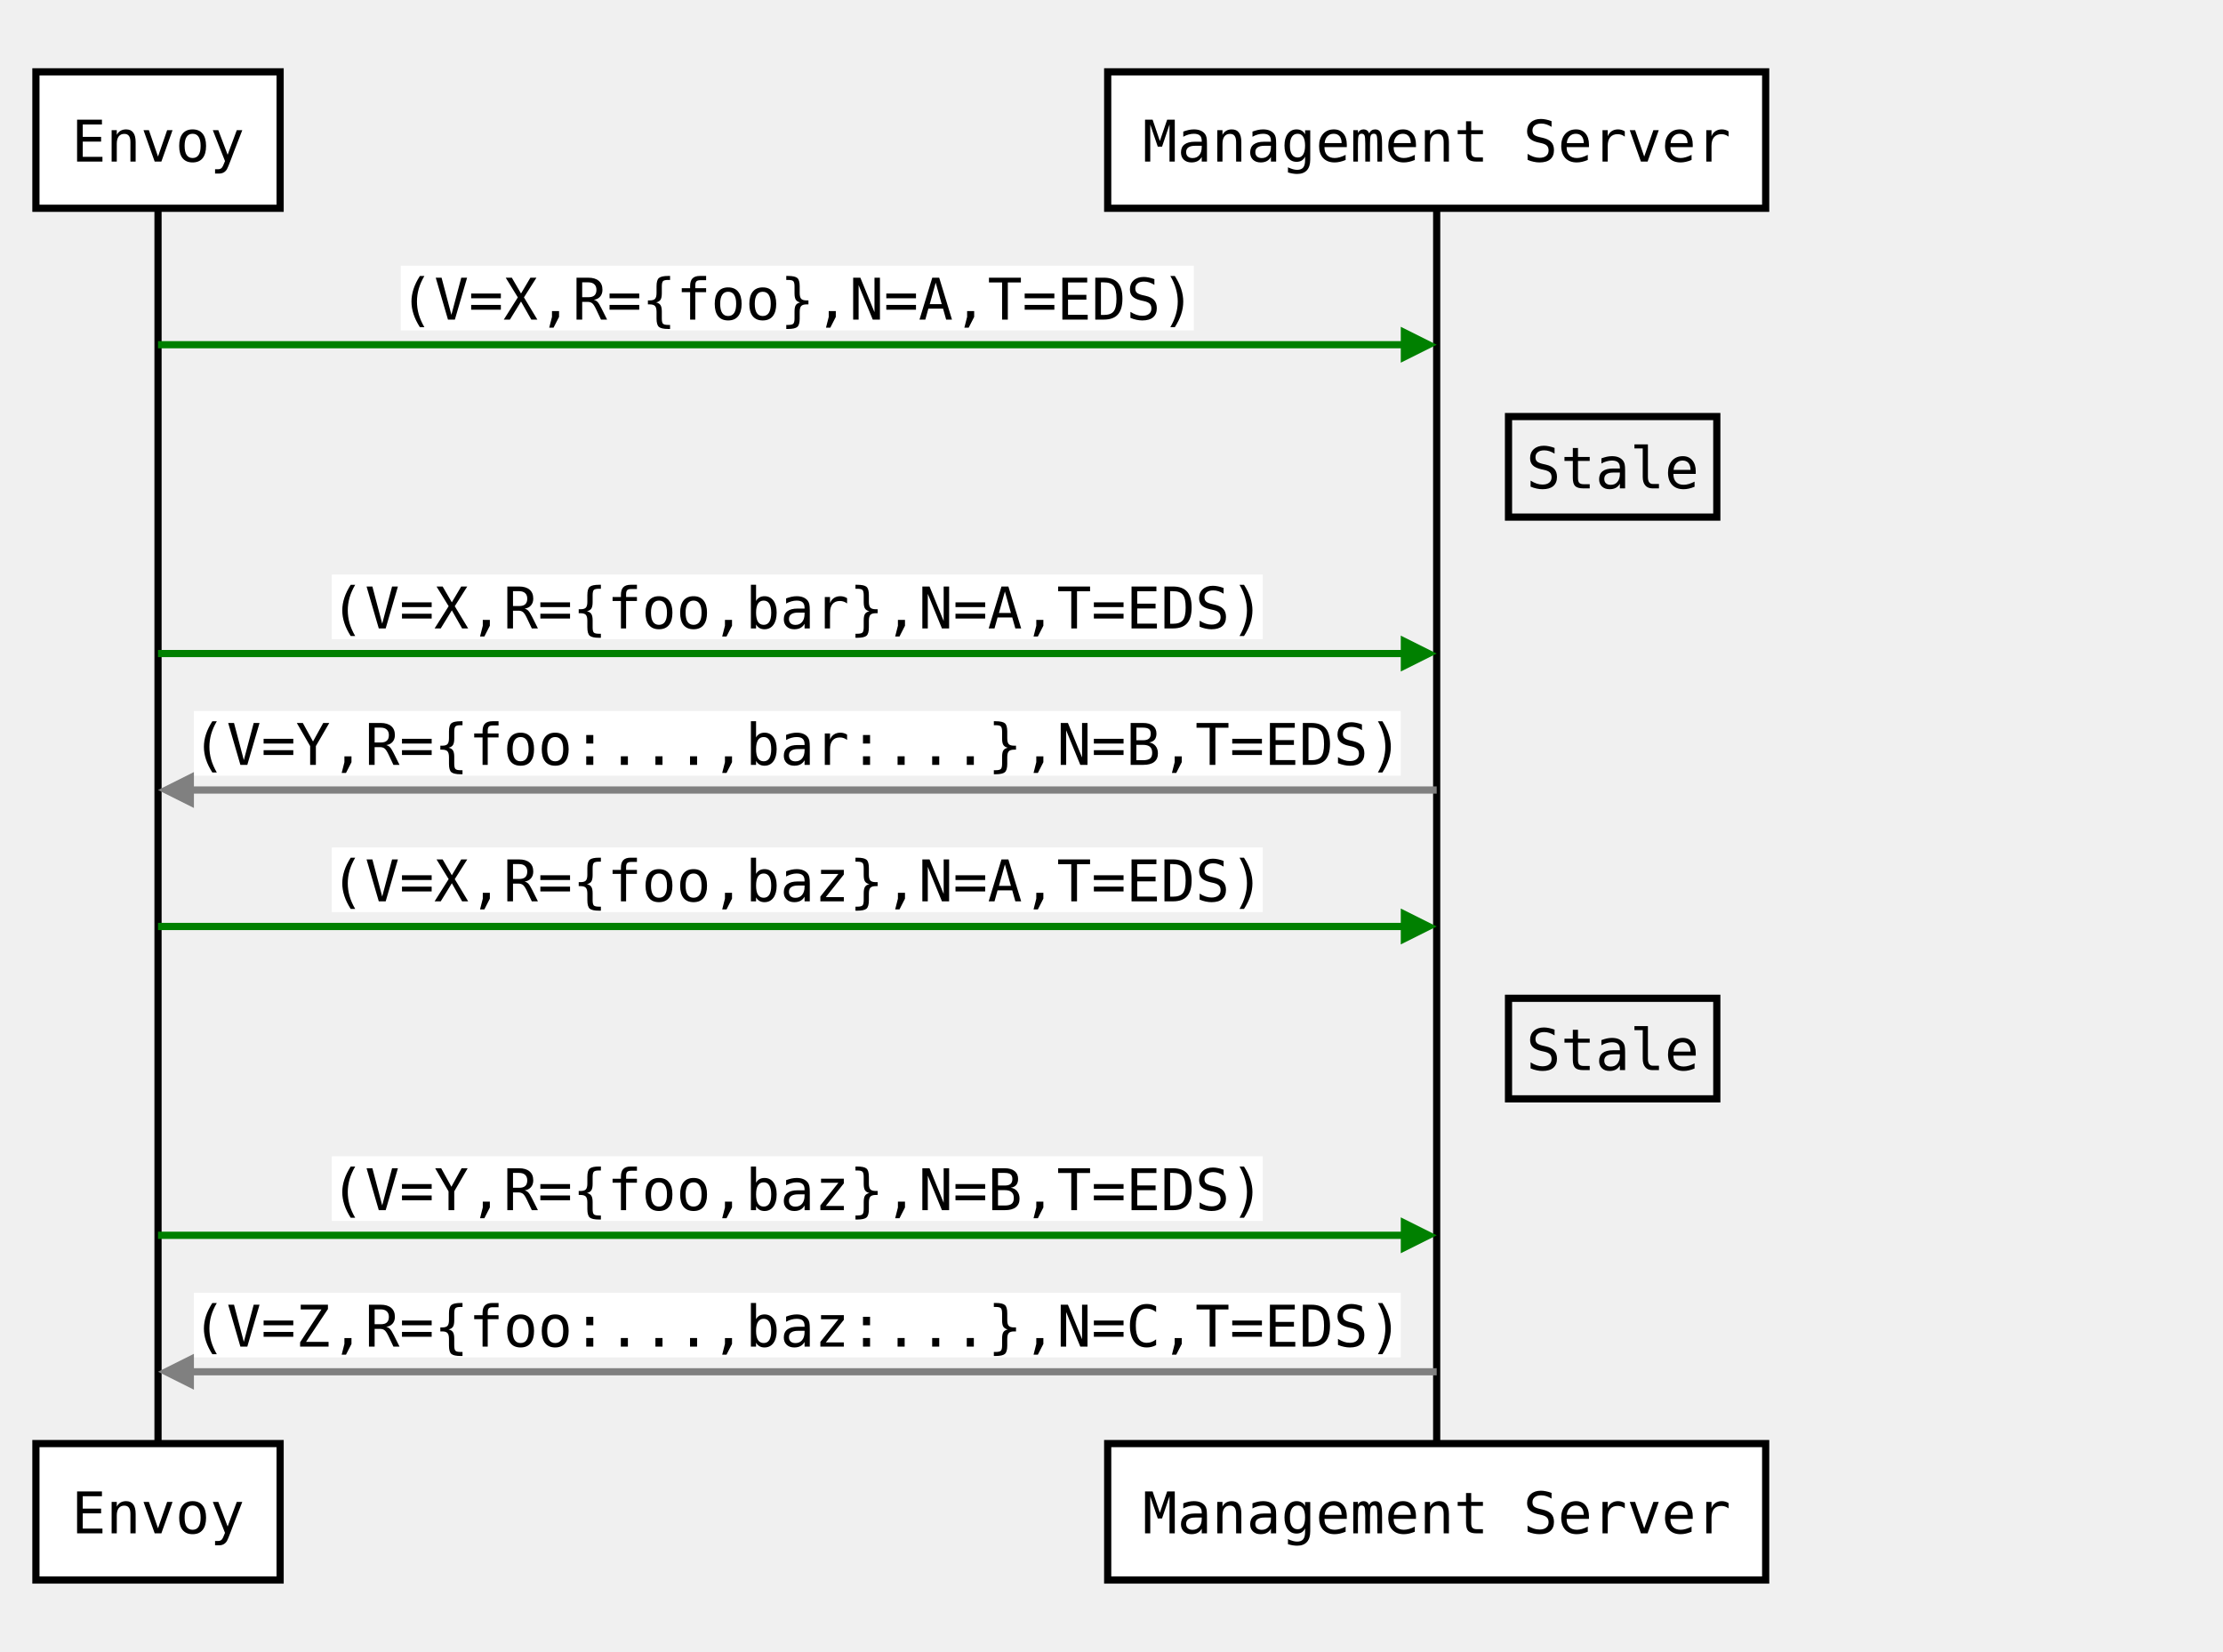
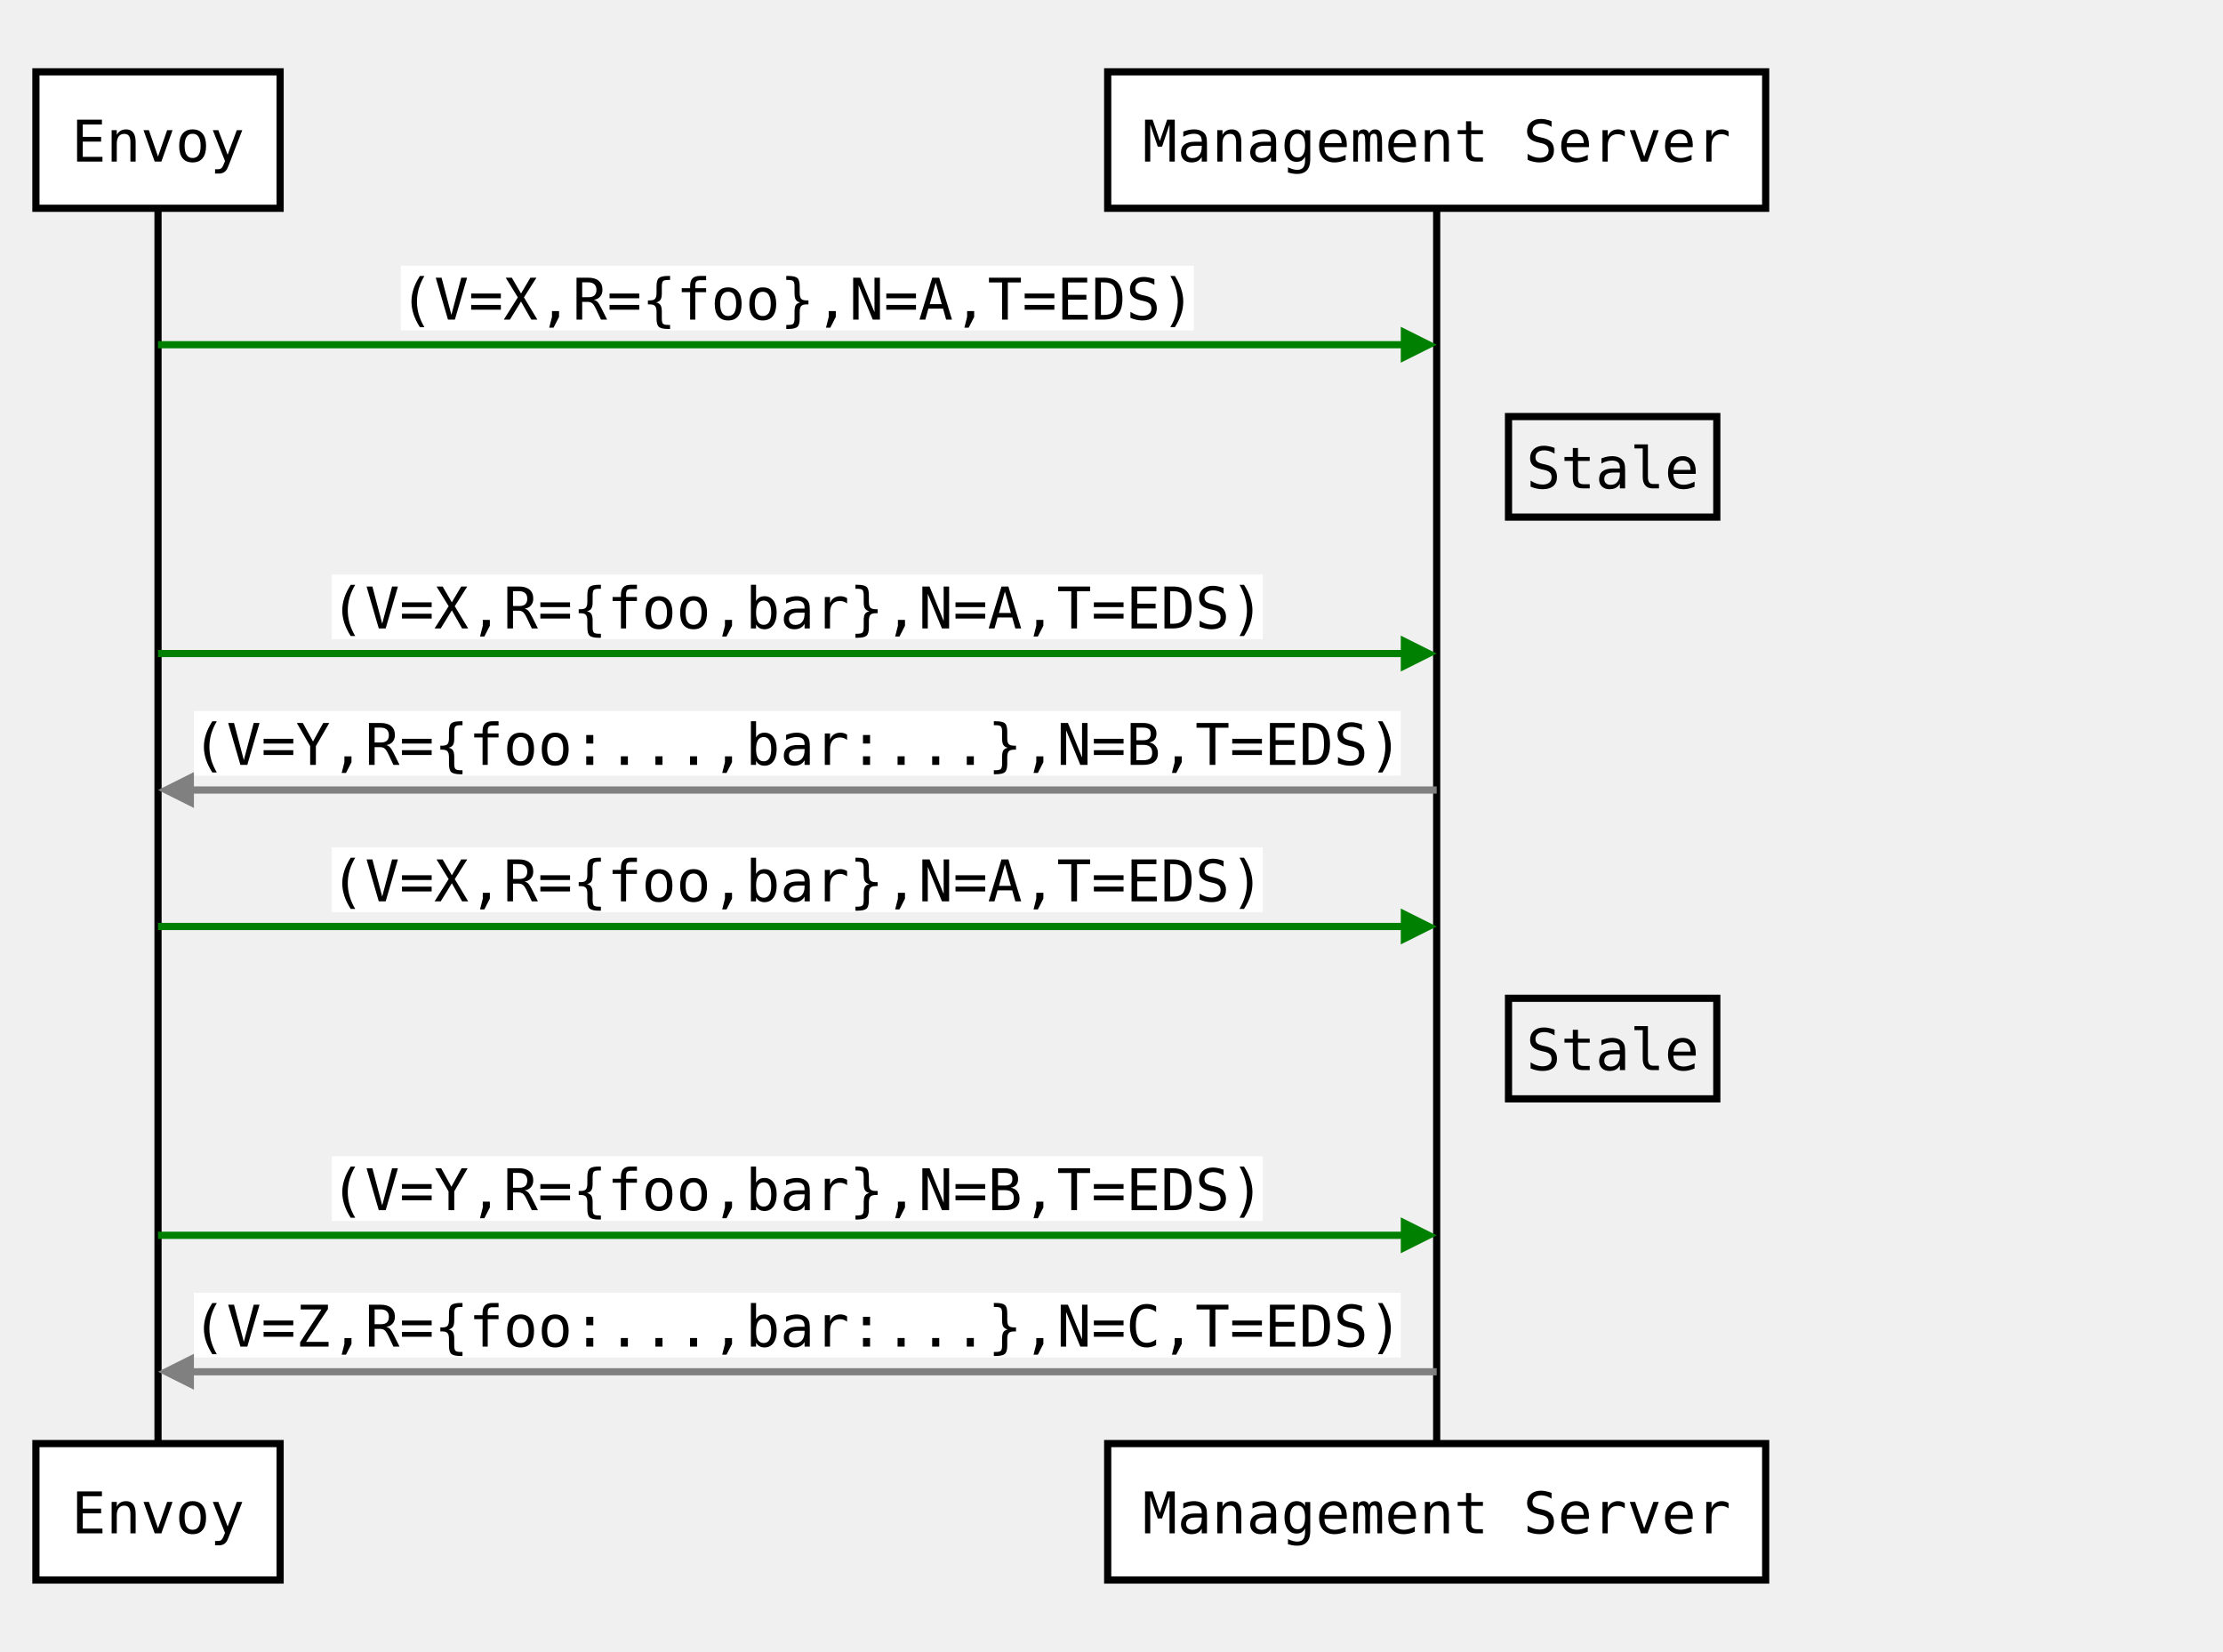
<svg xmlns="http://www.w3.org/2000/svg" xmlns:xlink="http://www.w3.org/1999/xlink" width="619" height="460">
  <source>participant Envoy as E [color="black"]
participant Management Server as M [color="black"]

E-&gt;M: (V=X,R={foo},N=A,T=EDS) [color="green"]
Note right of M: Stale
E-&gt;M: (V=X,R={foo,bar},N=A,T=EDS) [color="green"]
M-&gt;E: (V=Y,R={foo:...,bar:...},N=B,T=EDS) [color="gray"]
- E-&gt;M: (V=X,R={foo,baz},N=A,T=EDS) [color="green"]
+ E-&gt;M: (V=X,R={foo,bar},N=A,T=EDS) [color="green"]
Note right of M: Stale
- E-&gt;M: (V=Y,R={foo,baz},N=B,T=EDS) [color="green"]
- M-&gt;E: (V=Z,R={foo:...,baz:...},N=C,T=EDS) [color="gray"]</source>
+ E-&gt;M: (V=Y,R={foo,bar},N=B,T=EDS) [color="green"]
+ M-&gt;E: (V=Z,R={foo:...,bar:...},N=C,T=EDS) [color="gray"]</source>
  <defs style="-webkit-tap-highlight-color: rgba(0, 0, 0, 0);">
    <path stroke-linecap="round" d="M5,0 0,2.5 5,5z" id="raphael-marker-block" style="-webkit-tap-highlight-color: rgba(0, 0, 0, 0);" />
    <marker id="raphael-marker-endblock55-obj9nxqj" markerHeight="5" markerWidth="5" orient="auto" refX="2.5" refY="2.5" style="-webkit-tap-highlight-color: rgba(0, 0, 0, 0);">
      <use xlink:href="#raphael-marker-block" transform="rotate(180 2.5 2.5) scale(1,1)" stroke-width="1" fill="green" stroke="none" style="-webkit-tap-highlight-color: rgba(0, 0, 0, 0);" />
    </marker>
    <marker id="raphael-marker-endblock55-objk90nb" markerHeight="5" markerWidth="5" orient="auto" refX="2.5" refY="2.5" style="-webkit-tap-highlight-color: rgba(0, 0, 0, 0);">
      <use xlink:href="#raphael-marker-block" transform="rotate(180 2.5 2.5) scale(1,1)" stroke-width="1" fill="green" stroke="none" style="-webkit-tap-highlight-color: rgba(0, 0, 0, 0);" />
    </marker>
    <marker id="raphael-marker-endblock55-objfy5rz" markerHeight="5" markerWidth="5" orient="auto" refX="2.5" refY="2.5" style="-webkit-tap-highlight-color: rgba(0, 0, 0, 0);">
      <use xlink:href="#raphael-marker-block" transform="rotate(180 2.5 2.5) scale(1,1)" stroke-width="1" fill="gray" stroke="none" style="-webkit-tap-highlight-color: rgba(0, 0, 0, 0);" />
    </marker>
    <marker id="raphael-marker-endblock55-objo7xf5" markerHeight="5" markerWidth="5" orient="auto" refX="2.5" refY="2.5" style="-webkit-tap-highlight-color: rgba(0, 0, 0, 0);">
      <use xlink:href="#raphael-marker-block" transform="rotate(180 2.5 2.5) scale(1,1)" stroke-width="1" fill="green" stroke="none" style="-webkit-tap-highlight-color: rgba(0, 0, 0, 0);" />
    </marker>
    <marker id="raphael-marker-endblock55-objml2fb" markerHeight="5" markerWidth="5" orient="auto" refX="2.5" refY="2.5" style="-webkit-tap-highlight-color: rgba(0, 0, 0, 0);">
      <use xlink:href="#raphael-marker-block" transform="rotate(180 2.5 2.5) scale(1,1)" stroke-width="1" fill="green" stroke="none" style="-webkit-tap-highlight-color: rgba(0, 0, 0, 0);" />
    </marker>
    <marker id="raphael-marker-endblock55-obj2ezld" markerHeight="5" markerWidth="5" orient="auto" refX="2.5" refY="2.5" style="-webkit-tap-highlight-color: rgba(0, 0, 0, 0);">
      <use xlink:href="#raphael-marker-block" transform="rotate(180 2.5 2.5) scale(1,1)" stroke-width="1" fill="gray" stroke="none" style="-webkit-tap-highlight-color: rgba(0, 0, 0, 0);" />
    </marker>
  </defs>
  <rect x="10" y="20" width="68" height="38" rx="0" ry="0" fill="#ffffff" stroke="#000000" stroke-width="2" style="-webkit-tap-highlight-color: rgba(0, 0, 0, 0);" />
  <rect x="19.984" y="30" width="48" height="18" rx="0" ry="0" fill="#ffffff" stroke="none" style="-webkit-tap-highlight-color: rgba(0, 0, 0, 0);" />
  <text x="44" y="39" text-anchor="middle" font-family="Andale Mono, monospace" font-size="16px" stroke="none" fill="#000000" style="-webkit-tap-highlight-color: rgba(0, 0, 0, 0); text-anchor: middle; font-family: &quot;Andale Mono&quot;, monospace; font-size: 16px;">
    <tspan dy="6" style="-webkit-tap-highlight-color: rgba(0, 0, 0, 0);">Envoy</tspan>
  </text>
  <rect x="10" y="402" width="68" height="38" rx="0" ry="0" fill="#ffffff" stroke="#000000" stroke-width="2" style="-webkit-tap-highlight-color: rgba(0, 0, 0, 0);" />
  <rect x="19.984" y="412" width="48" height="18" rx="0" ry="0" fill="#ffffff" stroke="none" style="-webkit-tap-highlight-color: rgba(0, 0, 0, 0);" />
  <text x="44" y="421" text-anchor="middle" font-family="Andale Mono, monospace" font-size="16px" stroke="none" fill="#000000" style="-webkit-tap-highlight-color: rgba(0, 0, 0, 0); text-anchor: middle; font-family: &quot;Andale Mono&quot;, monospace; font-size: 16px;">
    <tspan dy="6" style="-webkit-tap-highlight-color: rgba(0, 0, 0, 0);">Envoy</tspan>
  </text>
  <path fill="none" stroke="#000000" d="M44,58L44,402" stroke-width="2" style="-webkit-tap-highlight-color: rgba(0, 0, 0, 0);" />
  <rect x="308.438" y="20" width="183.219" height="38" rx="0" ry="0" fill="#ffffff" stroke="#000000" stroke-width="2" style="-webkit-tap-highlight-color: rgba(0, 0, 0, 0);" />
  <rect x="318.422" y="30" width="163.219" height="18" rx="0" ry="0" fill="#ffffff" stroke="none" style="-webkit-tap-highlight-color: rgba(0, 0, 0, 0);" />
  <text x="400.047" y="39" text-anchor="middle" font-family="Andale Mono, monospace" font-size="16px" stroke="none" fill="#000000" style="-webkit-tap-highlight-color: rgba(0, 0, 0, 0); text-anchor: middle; font-family: &quot;Andale Mono&quot;, monospace; font-size: 16px;">
    <tspan dy="6" style="-webkit-tap-highlight-color: rgba(0, 0, 0, 0);">Management Server</tspan>
  </text>
  <rect x="308.438" y="402" width="183.219" height="38" rx="0" ry="0" fill="#ffffff" stroke="#000000" stroke-width="2" style="-webkit-tap-highlight-color: rgba(0, 0, 0, 0);" />
  <rect x="318.422" y="412" width="163.219" height="18" rx="0" ry="0" fill="#ffffff" stroke="none" style="-webkit-tap-highlight-color: rgba(0, 0, 0, 0);" />
  <text x="400.047" y="421" text-anchor="middle" font-family="Andale Mono, monospace" font-size="16px" stroke="none" fill="#000000" style="-webkit-tap-highlight-color: rgba(0, 0, 0, 0); text-anchor: middle; font-family: &quot;Andale Mono&quot;, monospace; font-size: 16px;">
    <tspan dy="6" style="-webkit-tap-highlight-color: rgba(0, 0, 0, 0);">Management Server</tspan>
  </text>
  <path fill="none" stroke="#000000" d="M400.047,58L400.047,402" stroke-width="2" style="-webkit-tap-highlight-color: rgba(0, 0, 0, 0);" />
  <rect x="111.594" y="74" width="220.828" height="18" rx="0" ry="0" fill="#ffffff" stroke="none" style="-webkit-tap-highlight-color: rgba(0, 0, 0, 0);" />
  <text x="222.023" y="83" text-anchor="middle" font-family="Andale Mono, monospace" font-size="16px" stroke="none" fill="#000000" style="-webkit-tap-highlight-color: rgba(0, 0, 0, 0); text-anchor: middle; font-family: &quot;Andale Mono&quot;, monospace; font-size: 16px;">
    <tspan dy="6" style="-webkit-tap-highlight-color: rgba(0, 0, 0, 0);">(V=X,R={foo},N=A,T=EDS)</tspan>
  </text>
  <path fill="none" stroke="#008000" d="M44,96C44,96,351.9,96,395.048,96" stroke-width="2" marker-end="url(#raphael-marker-endblock55-obj9nxqj)" stroke-dasharray="none" style="-webkit-tap-highlight-color: rgba(0, 0, 0, 0);" />
  <rect x="420.047" y="116" width="58" height="28" rx="0" ry="0" fill="none" stroke="#000000" stroke-width="2" style="-webkit-tap-highlight-color: rgba(0, 0, 0, 0);" />
  <rect x="425.031" y="121" width="48" height="18" rx="0" ry="0" fill="none" stroke="none" style="-webkit-tap-highlight-color: rgba(0, 0, 0, 0);" />
  <text x="449.047" y="130" text-anchor="middle" font-family="Andale Mono, monospace" font-size="16px" stroke="none" fill="#000000" style="-webkit-tap-highlight-color: rgba(0, 0, 0, 0); text-anchor: middle; font-family: &quot;Andale Mono&quot;, monospace; font-size: 16px;">
    <tspan dy="6" style="-webkit-tap-highlight-color: rgba(0, 0, 0, 0);">Stale</tspan>
  </text>
  <rect x="92.391" y="160" width="259.234" height="18" rx="0" ry="0" fill="#ffffff" stroke="none" style="-webkit-tap-highlight-color: rgba(0, 0, 0, 0);" />
  <text x="222.023" y="169" text-anchor="middle" font-family="Andale Mono, monospace" font-size="16px" stroke="none" fill="#000000" style="-webkit-tap-highlight-color: rgba(0, 0, 0, 0); text-anchor: middle; font-family: &quot;Andale Mono&quot;, monospace; font-size: 16px;">
    <tspan dy="6" style="-webkit-tap-highlight-color: rgba(0, 0, 0, 0);">(V=X,R={foo,bar},N=A,T=EDS)</tspan>
  </text>
  <path fill="none" stroke="#008000" d="M44,182C44,182,351.9,182,395.048,182" stroke-width="2" marker-end="url(#raphael-marker-endblock55-objk90nb)" stroke-dasharray="none" style="-webkit-tap-highlight-color: rgba(0, 0, 0, 0);" />
  <rect x="53.984" y="198" width="336.047" height="18" rx="0" ry="0" fill="#ffffff" stroke="none" style="-webkit-tap-highlight-color: rgba(0, 0, 0, 0);" />
  <text x="222.023" y="207" text-anchor="middle" font-family="Andale Mono, monospace" font-size="16px" stroke="none" fill="#000000" style="-webkit-tap-highlight-color: rgba(0, 0, 0, 0); text-anchor: middle; font-family: &quot;Andale Mono&quot;, monospace; font-size: 16px;">
    <tspan dy="6" style="-webkit-tap-highlight-color: rgba(0, 0, 0, 0);">(V=Y,R={foo:...,bar:...},N=B,T=EDS)</tspan>
  </text>
  <path fill="none" stroke="#808080" d="M400.047,220C400.047,220,92.147,220,48.999,220" stroke-width="2" marker-end="url(#raphael-marker-endblock55-objfy5rz)" stroke-dasharray="none" style="-webkit-tap-highlight-color: rgba(0, 0, 0, 0);" />
  <rect x="92.391" y="236" width="259.234" height="18" rx="0" ry="0" fill="#ffffff" stroke="none" style="-webkit-tap-highlight-color: rgba(0, 0, 0, 0);" />
  <text x="222.023" y="245" text-anchor="middle" font-family="Andale Mono, monospace" font-size="16px" stroke="none" fill="#000000" style="-webkit-tap-highlight-color: rgba(0, 0, 0, 0); text-anchor: middle; font-family: &quot;Andale Mono&quot;, monospace; font-size: 16px;">
-     <tspan dy="6" style="-webkit-tap-highlight-color: rgba(0, 0, 0, 0);">(V=X,R={foo,baz},N=A,T=EDS)</tspan>
+     <tspan dy="6" style="-webkit-tap-highlight-color: rgba(0, 0, 0, 0);">(V=X,R={foo,bar},N=A,T=EDS)</tspan>
  </text>
  <path fill="none" stroke="#008000" d="M44,258C44,258,351.9,258,395.048,258" stroke-width="2" marker-end="url(#raphael-marker-endblock55-objo7xf5)" stroke-dasharray="none" style="-webkit-tap-highlight-color: rgba(0, 0, 0, 0);" />
  <rect x="420.047" y="278" width="58" height="28" rx="0" ry="0" fill="none" stroke="#000000" stroke-width="2" style="-webkit-tap-highlight-color: rgba(0, 0, 0, 0);" />
  <rect x="425.031" y="283" width="48" height="18" rx="0" ry="0" fill="none" stroke="none" style="-webkit-tap-highlight-color: rgba(0, 0, 0, 0);" />
  <text x="449.047" y="292" text-anchor="middle" font-family="Andale Mono, monospace" font-size="16px" stroke="none" fill="#000000" style="-webkit-tap-highlight-color: rgba(0, 0, 0, 0); text-anchor: middle; font-family: &quot;Andale Mono&quot;, monospace; font-size: 16px;">
    <tspan dy="6" style="-webkit-tap-highlight-color: rgba(0, 0, 0, 0);">Stale</tspan>
  </text>
  <rect x="92.391" y="322" width="259.234" height="18" rx="0" ry="0" fill="#ffffff" stroke="none" style="-webkit-tap-highlight-color: rgba(0, 0, 0, 0);" />
  <text x="222.023" y="331" text-anchor="middle" font-family="Andale Mono, monospace" font-size="16px" stroke="none" fill="#000000" style="-webkit-tap-highlight-color: rgba(0, 0, 0, 0); text-anchor: middle; font-family: &quot;Andale Mono&quot;, monospace; font-size: 16px;">
-     <tspan dy="6" style="-webkit-tap-highlight-color: rgba(0, 0, 0, 0);">(V=Y,R={foo,baz},N=B,T=EDS)</tspan>
+     <tspan dy="6" style="-webkit-tap-highlight-color: rgba(0, 0, 0, 0);">(V=Y,R={foo,bar},N=B,T=EDS)</tspan>
  </text>
  <path fill="none" stroke="#008000" d="M44,344C44,344,351.9,344,395.048,344" stroke-width="2" marker-end="url(#raphael-marker-endblock55-objml2fb)" stroke-dasharray="none" style="-webkit-tap-highlight-color: rgba(0, 0, 0, 0);" />
  <rect x="53.984" y="360" width="336.047" height="18" rx="0" ry="0" fill="#ffffff" stroke="none" style="-webkit-tap-highlight-color: rgba(0, 0, 0, 0);" />
  <text x="222.023" y="369" text-anchor="middle" font-family="Andale Mono, monospace" font-size="16px" stroke="none" fill="#000000" style="-webkit-tap-highlight-color: rgba(0, 0, 0, 0); text-anchor: middle; font-family: &quot;Andale Mono&quot;, monospace; font-size: 16px;">
-     <tspan dy="6" style="-webkit-tap-highlight-color: rgba(0, 0, 0, 0);">(V=Z,R={foo:...,baz:...},N=C,T=EDS)</tspan>
+     <tspan dy="6" style="-webkit-tap-highlight-color: rgba(0, 0, 0, 0);">(V=Z,R={foo:...,bar:...},N=C,T=EDS)</tspan>
  </text>
  <path fill="none" stroke="#808080" d="M400.047,382C400.047,382,92.147,382,48.999,382" stroke-width="2" marker-end="url(#raphael-marker-endblock55-obj2ezld)" stroke-dasharray="none" style="-webkit-tap-highlight-color: rgba(0, 0, 0, 0);" />
</svg>
